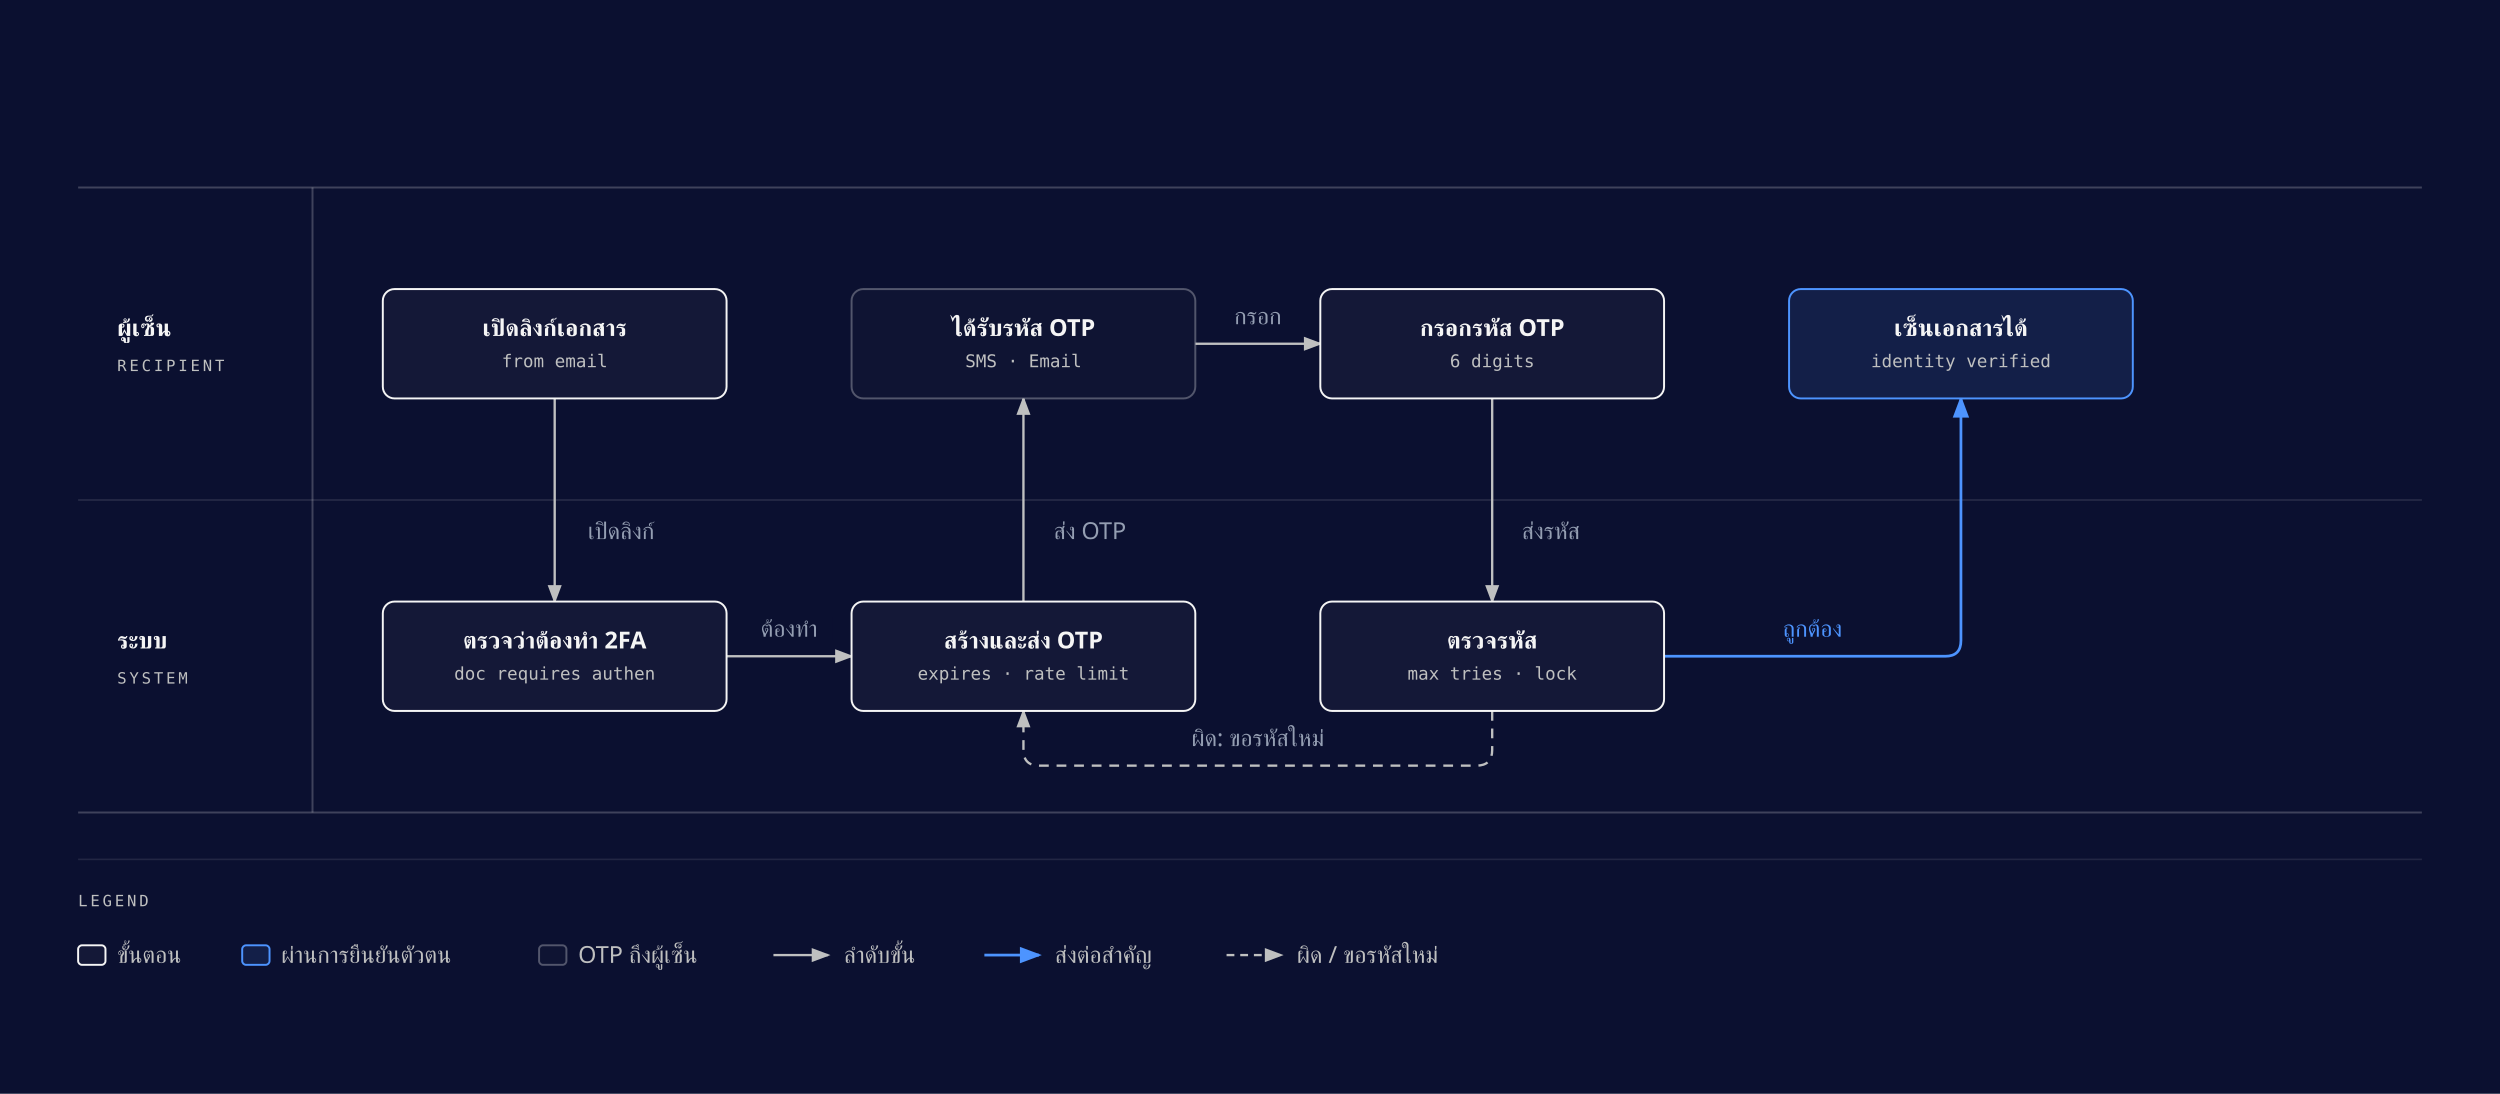
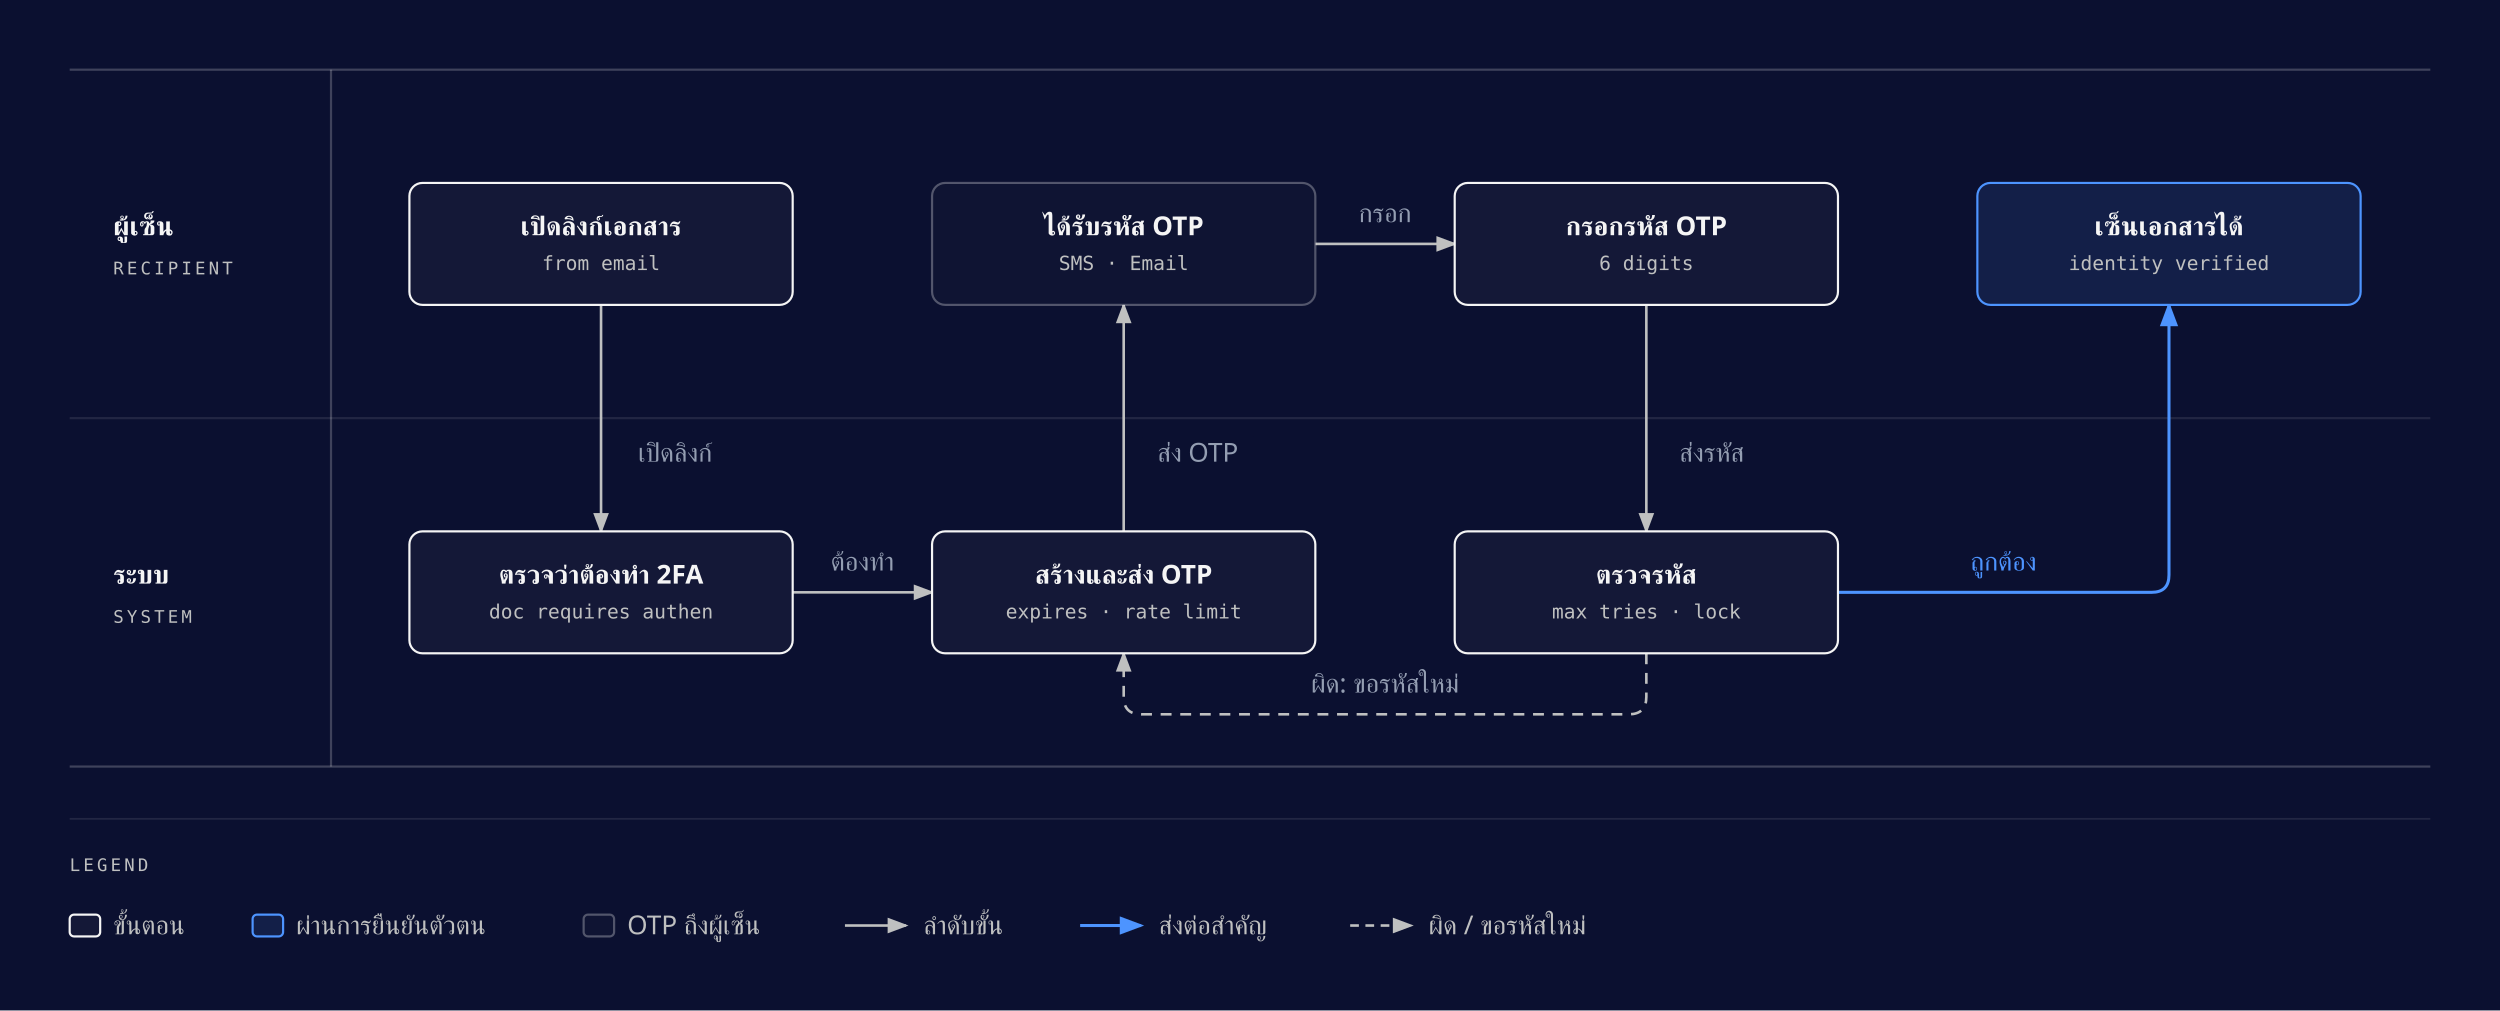
- <svg xmlns="http://www.w3.org/2000/svg" viewBox="0 0 1280 560" width="1280" height="560" role="img" aria-labelledby="recipient-2fa-dark-title recipient-2fa-dark-desc">
+ <svg xmlns="http://www.w3.org/2000/svg" viewBox="8 64 1148 464" width="1148" height="464" role="img" aria-labelledby="recipient-2fa-dark-title recipient-2fa-dark-desc">
  <defs>
    <marker id="recipient-2fa-dark-arrow" markerWidth="8" markerHeight="6" refX="7" refY="3" orient="auto">
      <polygon points="0 0, 8 3, 0 6" fill="#bfc0c0" />
    </marker>
    <marker id="recipient-2fa-dark-arrow-accent" markerWidth="8" markerHeight="6" refX="7" refY="3" orient="auto">
      <polygon points="0 0, 8 3, 0 6" fill="#4d94ff" />
    </marker>
  </defs>
-   <rect width="100%" height="100%" fill="#0b1030" />
-   <line x1="40" y1="96" x2="1240" y2="96" stroke="rgba(245,245,245,0.22)" stroke-width="1" />
-   <line x1="40" y1="256" x2="1240" y2="256" stroke="rgba(245,245,245,0.10)" stroke-width="1" />
-   <line x1="40" y1="416" x2="1240" y2="416" stroke="rgba(245,245,245,0.22)" stroke-width="1" />
+   <rect x="8" y="64" width="1148" height="464" fill="#0b1030" />
+   <line x1="40" y1="96" x2="1124" y2="96" stroke="rgba(245,245,245,0.22)" stroke-width="1" />
+   <line x1="40" y1="256" x2="1124" y2="256" stroke="rgba(245,245,245,0.10)" stroke-width="1" />
+   <line x1="40" y1="416" x2="1124" y2="416" stroke="rgba(245,245,245,0.22)" stroke-width="1" />
  <line x1="160" y1="96" x2="160" y2="416" stroke="rgba(245,245,245,0.22)" stroke-width="1" />
  <text x="60" y="172" fill="#f5f5f5" font-size="12" font-weight="600" font-family="'Geist', 'IBM Plex Sans Thai', sans-serif">ผู้เซ็น</text>
  <text x="60" y="190" fill="#bfc0c0" font-size="8" font-family="'Geist Mono', monospace" letter-spacing="0.18em">RECIPIENT</text>
  <text x="60" y="332" fill="#f5f5f5" font-size="12" font-weight="600" font-family="'Geist', 'IBM Plex Sans Thai', sans-serif">ระบบ</text>
  <text x="60" y="350" fill="#bfc0c0" font-size="8" font-family="'Geist Mono', monospace" letter-spacing="0.18em">SYSTEM</text>
  <line x1="284" y1="204" x2="284" y2="308" stroke="#bfc0c0" stroke-width="1.2" marker-end="url(#recipient-2fa-dark-arrow)" />
  <line x1="372" y1="336" x2="436" y2="336" stroke="#bfc0c0" stroke-width="1.2" marker-end="url(#recipient-2fa-dark-arrow)" />
  <line x1="524" y1="308" x2="524" y2="204" stroke="#bfc0c0" stroke-width="1.2" marker-end="url(#recipient-2fa-dark-arrow)" />
  <line x1="612" y1="176" x2="676" y2="176" stroke="#bfc0c0" stroke-width="1.2" marker-end="url(#recipient-2fa-dark-arrow)" />
  <line x1="764" y1="204" x2="764" y2="308" stroke="#bfc0c0" stroke-width="1.2" marker-end="url(#recipient-2fa-dark-arrow)" />
  <path d="M 852,336 H 996 Q 1004,336 1004,328 V 204" fill="none" stroke="#4d94ff" stroke-width="1.4" marker-end="url(#recipient-2fa-dark-arrow-accent)" />
  <path d="M 764,364 V 384 Q 764,392 756,392 H 532 Q 524,392 524,384 V 364" fill="none" stroke="#bfc0c0" stroke-width="1.2" stroke-dasharray="5,4" marker-end="url(#recipient-2fa-dark-arrow)" />
  <rect x="292" y="264" width="52" height="16" rx="2" fill="#0b1030" />
  <text x="318" y="276" fill="#949eb2" font-size="12" font-weight="500" font-family="'Geist', 'IBM Plex Sans Thai', sans-serif" text-anchor="middle">เปิดลิงก์</text>
  <rect x="382" y="314" width="44" height="16" rx="2" fill="#0b1030" />
  <text x="404" y="326" fill="#949eb2" font-size="12" font-weight="500" font-family="'Geist', 'IBM Plex Sans Thai', sans-serif" text-anchor="middle">ต้องทำ</text>
  <rect x="532" y="264" width="52" height="16" rx="2" fill="#0b1030" />
  <text x="558" y="276" fill="#949eb2" font-size="12" font-weight="500" font-family="'Geist', 'IBM Plex Sans Thai', sans-serif" text-anchor="middle">ส่ง OTP</text>
  <rect x="624" y="154" width="40" height="16" rx="2" fill="#0b1030" />
  <text x="644" y="166" fill="#949eb2" font-size="12" font-weight="500" font-family="'Geist', 'IBM Plex Sans Thai', sans-serif" text-anchor="middle">กรอก</text>
  <rect x="772" y="264" width="44" height="16" rx="2" fill="#0b1030" />
  <text x="794" y="276" fill="#949eb2" font-size="12" font-weight="500" font-family="'Geist', 'IBM Plex Sans Thai', sans-serif" text-anchor="middle">ส่งรหัส</text>
  <rect x="906" y="314" width="44" height="16" rx="2" fill="#0b1030" />
  <text x="928" y="326" fill="#4d94ff" font-size="12" font-weight="500" font-family="'Geist', 'IBM Plex Sans Thai', sans-serif" text-anchor="middle">ถูกต้อง</text>
  <rect x="596" y="370" width="96" height="16" rx="2" fill="#0b1030" />
  <text x="644" y="382" fill="#949eb2" font-size="12" font-weight="500" font-family="'Geist', 'IBM Plex Sans Thai', sans-serif" text-anchor="middle">ผิด: ขอรหัสใหม่</text>
  <rect x="196" y="148" width="176" height="56" rx="6" fill="#0b1030" />
  <rect x="196" y="148" width="176" height="56" rx="6" fill="rgba(245,245,245,0.04)" stroke="#f5f5f5" stroke-width="1" />
  <text x="284" y="172" fill="#f5f5f5" font-size="12" font-weight="600" font-family="'Geist', 'IBM Plex Sans Thai', sans-serif" text-anchor="middle">เปิดลิงก์เอกสาร</text>
  <text x="284" y="188" fill="#bfc0c0" font-size="9" font-family="'Geist Mono', monospace" text-anchor="middle">from email</text>
  <rect x="436" y="148" width="176" height="56" rx="6" fill="#0b1030" />
  <rect x="436" y="148" width="176" height="56" rx="6" fill="rgba(245,245,245,0.02)" stroke="rgba(245,245,245,0.30)" stroke-width="1" />
  <text x="524" y="172" fill="#f5f5f5" font-size="12" font-weight="600" font-family="'Geist', 'IBM Plex Sans Thai', sans-serif" text-anchor="middle">ได้รับรหัส OTP</text>
  <text x="524" y="188" fill="#bfc0c0" font-size="9" font-family="'Geist Mono', monospace" text-anchor="middle">SMS · Email</text>
  <rect x="676" y="148" width="176" height="56" rx="6" fill="#0b1030" />
  <rect x="676" y="148" width="176" height="56" rx="6" fill="rgba(245,245,245,0.04)" stroke="#f5f5f5" stroke-width="1" />
  <text x="764" y="172" fill="#f5f5f5" font-size="12" font-weight="600" font-family="'Geist', 'IBM Plex Sans Thai', sans-serif" text-anchor="middle">กรอกรหัส OTP</text>
  <text x="764" y="188" fill="#bfc0c0" font-size="9" font-family="'Geist Mono', monospace" text-anchor="middle">6 digits</text>
  <rect x="916" y="148" width="176" height="56" rx="6" fill="#0b1030" />
  <rect x="916" y="148" width="176" height="56" rx="6" fill="rgba(77,148,255,0.12)" stroke="#4d94ff" stroke-width="1" />
  <text x="1004" y="172" fill="#f5f5f5" font-size="12" font-weight="600" font-family="'Geist', 'IBM Plex Sans Thai', sans-serif" text-anchor="middle">เซ็นเอกสารได้</text>
  <text x="1004" y="188" fill="#bfc0c0" font-size="9" font-family="'Geist Mono', monospace" text-anchor="middle">identity verified</text>
  <rect x="196" y="308" width="176" height="56" rx="6" fill="#0b1030" />
  <rect x="196" y="308" width="176" height="56" rx="6" fill="rgba(245,245,245,0.04)" stroke="#f5f5f5" stroke-width="1" />
  <text x="284" y="332" fill="#f5f5f5" font-size="12" font-weight="600" font-family="'Geist', 'IBM Plex Sans Thai', sans-serif" text-anchor="middle">ตรวจว่าต้องทำ 2FA</text>
  <text x="284" y="348" fill="#bfc0c0" font-size="9" font-family="'Geist Mono', monospace" text-anchor="middle">doc requires authen</text>
  <rect x="436" y="308" width="176" height="56" rx="6" fill="#0b1030" />
  <rect x="436" y="308" width="176" height="56" rx="6" fill="rgba(245,245,245,0.04)" stroke="#f5f5f5" stroke-width="1" />
  <text x="524" y="332" fill="#f5f5f5" font-size="12" font-weight="600" font-family="'Geist', 'IBM Plex Sans Thai', sans-serif" text-anchor="middle">สร้างและส่ง OTP</text>
  <text x="524" y="348" fill="#bfc0c0" font-size="9" font-family="'Geist Mono', monospace" text-anchor="middle">expires · rate limit</text>
  <rect x="676" y="308" width="176" height="56" rx="6" fill="#0b1030" />
  <rect x="676" y="308" width="176" height="56" rx="6" fill="rgba(245,245,245,0.04)" stroke="#f5f5f5" stroke-width="1" />
  <text x="764" y="332" fill="#f5f5f5" font-size="12" font-weight="600" font-family="'Geist', 'IBM Plex Sans Thai', sans-serif" text-anchor="middle">ตรวจรหัส</text>
  <text x="764" y="348" fill="#bfc0c0" font-size="9" font-family="'Geist Mono', monospace" text-anchor="middle">max tries · lock</text>
-   <line x1="40" y1="440" x2="1240" y2="440" stroke="rgba(245,245,245,0.10)" stroke-width="0.8" />
+   <line x1="40" y1="440" x2="1124" y2="440" stroke="rgba(245,245,245,0.10)" stroke-width="0.8" />
  <text x="40" y="464" fill="#bfc0c0" font-size="8" font-family="'Geist Mono', monospace" letter-spacing="0.18em">LEGEND</text>
  <rect x="40" y="484" width="14" height="10" rx="2" fill="rgba(245,245,245,0.04)" stroke="#f5f5f5" stroke-width="1" />
  <text x="60" y="493" fill="#bfc0c0" font-size="12" font-family="'Geist', 'IBM Plex Sans Thai', sans-serif">ขั้นตอน</text>
  <rect x="124" y="484" width="14" height="10" rx="2" fill="rgba(77,148,255,0.12)" stroke="#4d94ff" stroke-width="1" />
  <text x="144" y="493" fill="#bfc0c0" font-size="12" font-family="'Geist', 'IBM Plex Sans Thai', sans-serif">ผ่านการยืนยันตัวตน</text>
  <rect x="276" y="484" width="14" height="10" rx="2" fill="rgba(245,245,245,0.02)" stroke="rgba(245,245,245,0.30)" stroke-width="1" />
  <text x="296" y="493" fill="#bfc0c0" font-size="12" font-family="'Geist', 'IBM Plex Sans Thai', sans-serif">OTP ถึงผู้เซ็น</text>
  <line x1="396" y1="489" x2="424" y2="489" stroke="#bfc0c0" stroke-width="1.2" marker-end="url(#recipient-2fa-dark-arrow)" />
  <text x="432" y="493" fill="#bfc0c0" font-size="12" font-family="'Geist', 'IBM Plex Sans Thai', sans-serif">ลำดับขั้น</text>
  <line x1="504" y1="489" x2="532" y2="489" stroke="#4d94ff" stroke-width="1.4" marker-end="url(#recipient-2fa-dark-arrow-accent)" />
  <text x="540" y="493" fill="#bfc0c0" font-size="12" font-family="'Geist', 'IBM Plex Sans Thai', sans-serif">ส่งต่อสำคัญ</text>
  <line x1="628" y1="489" x2="656" y2="489" stroke="#bfc0c0" stroke-width="1.2" stroke-dasharray="4,3" marker-end="url(#recipient-2fa-dark-arrow)" />
  <text x="664" y="493" fill="#bfc0c0" font-size="12" font-family="'Geist', 'IBM Plex Sans Thai', sans-serif">ผิด / ขอรหัสใหม่</text>
</svg>
